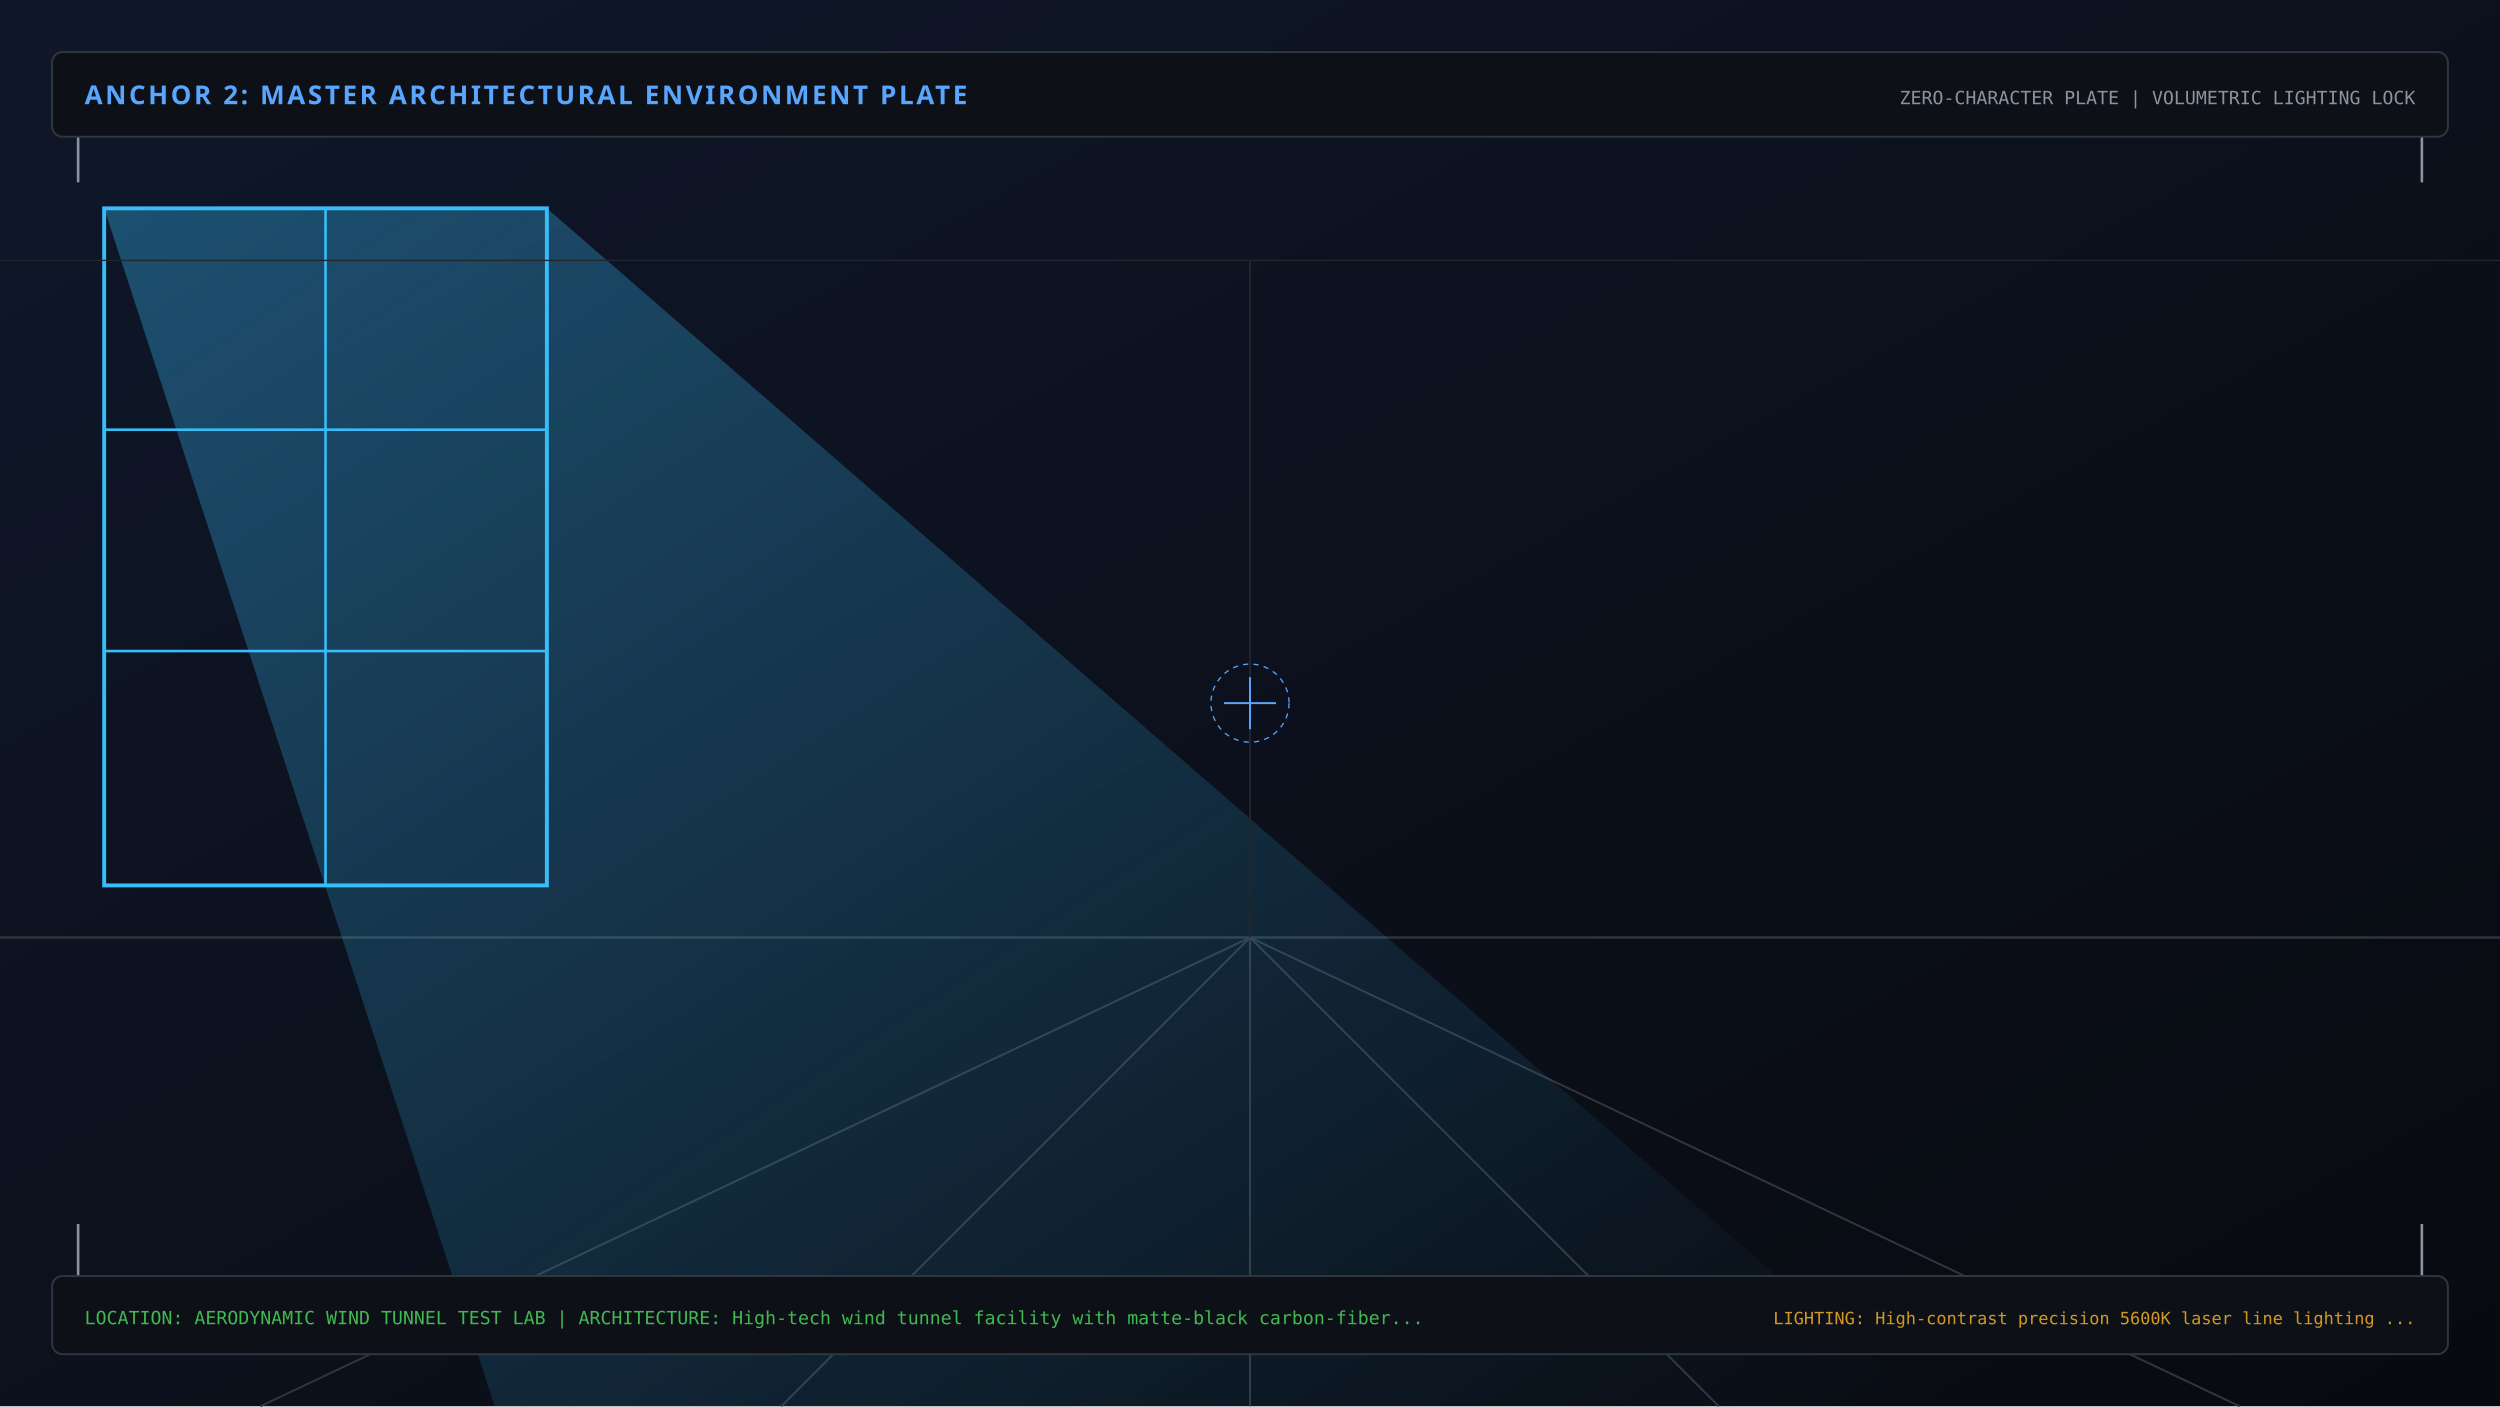
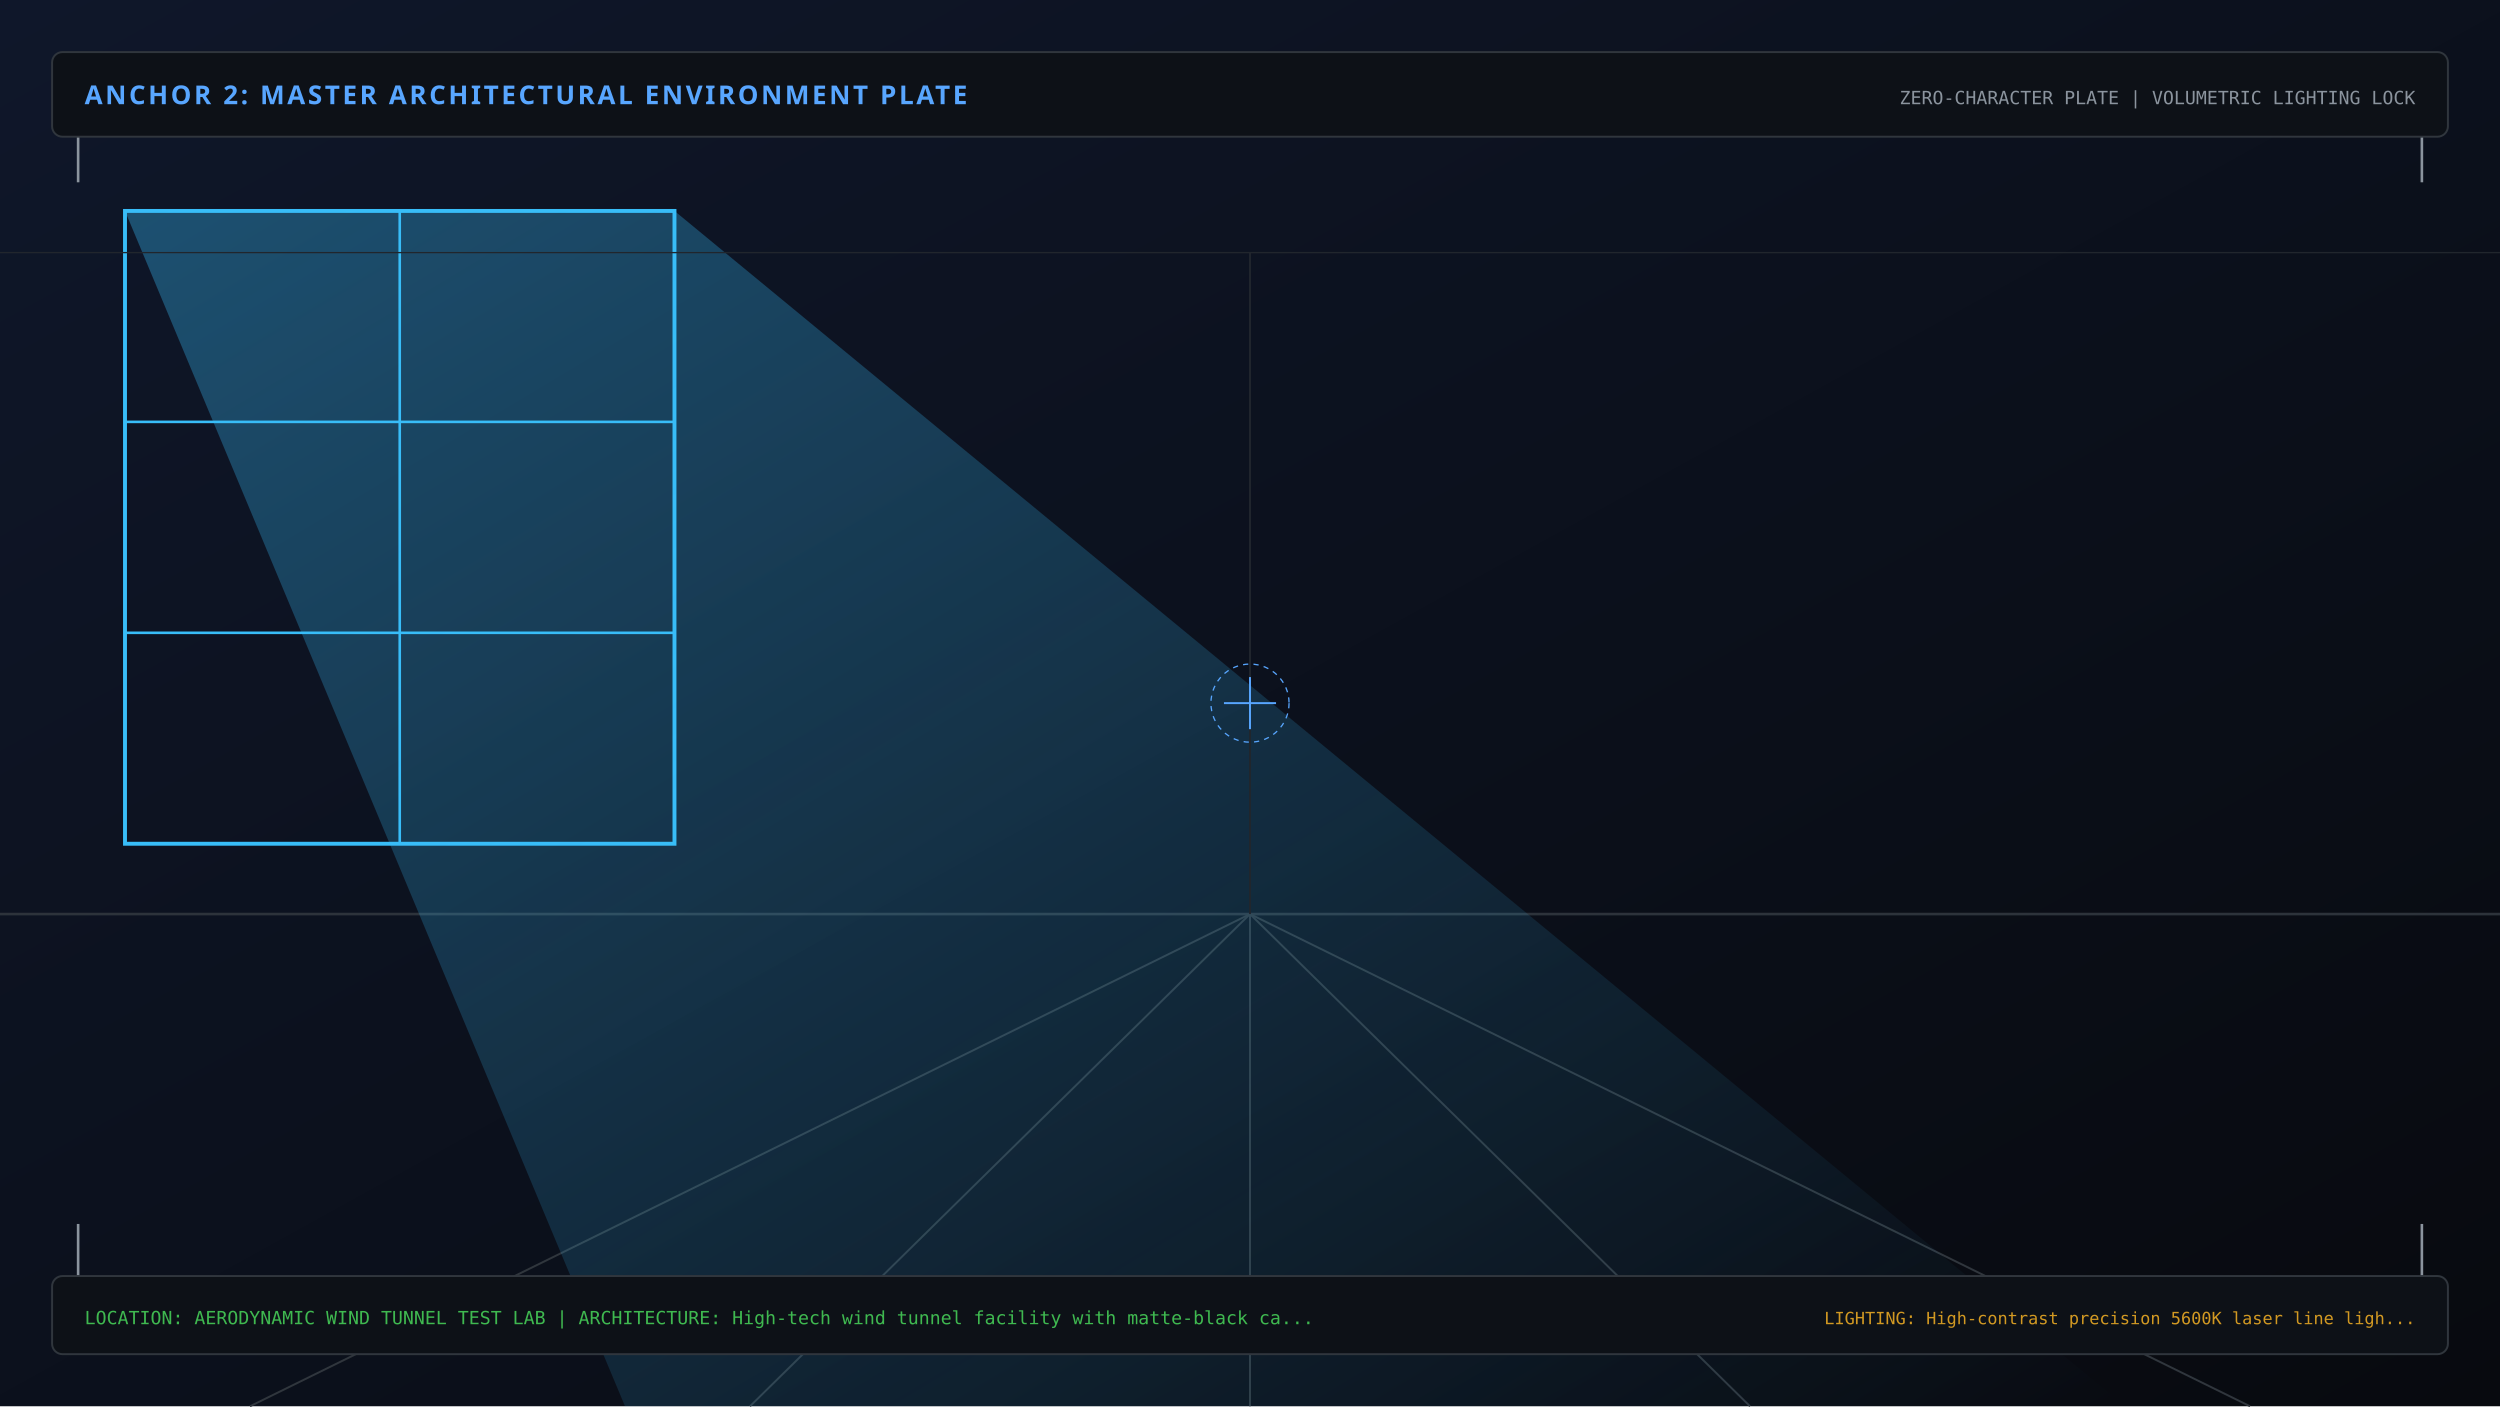
<svg xmlns="http://www.w3.org/2000/svg" viewBox="0 0 1920 1080" width="100%" height="100%">
  <defs>
    <linearGradient id="envGrad" x1="0%" y1="0%" x2="100%" y2="100%">
      <stop offset="0%" stop-color="#0F172A" />
      <stop offset="100%" stop-color="#080A0F" />
    </linearGradient>
    <linearGradient id="lightRay" x1="0%" y1="0%" x2="100%" y2="100%">
      <stop offset="0%" stop-color="#38BDF8" stop-opacity="0.35" />
      <stop offset="100%" stop-color="#38BDF8" stop-opacity="0.0" />
    </linearGradient>
  </defs>
  <rect width="1920" height="1080" fill="url(#envGrad)" />
-   <line x1="0" y1="720" x2="1920" y2="720" stroke="#2D333B" stroke-width="2" />
-   <line x1="960" y1="720" x2="200" y2="1080" stroke="#30363D" stroke-width="1.5" />
-   <line x1="960" y1="720" x2="600" y2="1080" stroke="#30363D" stroke-width="1.5" />
-   <line x1="960" y1="720" x2="960" y2="1080" stroke="#30363D" stroke-width="1.5" />
-   <line x1="960" y1="720" x2="1320" y2="1080" stroke="#30363D" stroke-width="1.5" />
-   <line x1="960" y1="720" x2="1720" y2="1080" stroke="#30363D" stroke-width="1.5" />
-   <rect x="80" y="160" width="340" height="520" fill="none" stroke="#38BDF8" stroke-width="3" />
-   <line x1="250" y1="160" x2="250" y2="680" stroke="#38BDF8" stroke-width="2" />
-   <line x1="80" y1="330" x2="420" y2="330" stroke="#38BDF8" stroke-width="2" />
-   <line x1="80" y1="500" x2="420" y2="500" stroke="#38BDF8" stroke-width="2" />
-   <polygon points="80,160 420,160 1480,1080 380,1080" fill="url(#lightRay)" />
-   <line x1="960" y1="200" x2="960" y2="720" stroke="#21262D" stroke-width="1.5" />
-   <line x1="0" y1="200" x2="1920" y2="200" stroke="#21262D" stroke-width="1" />
+   <line x1="0" y1="702" x2="1920" y2="702" stroke="#2D333B" stroke-width="2" />
+   <line x1="960" y1="702" x2="192" y2="1080" stroke="#30363D" stroke-width="1.5" />
+   <line x1="960" y1="702" x2="576" y2="1080" stroke="#30363D" stroke-width="1.5" />
+   <line x1="960" y1="702" x2="960" y2="1080" stroke="#30363D" stroke-width="1.5" />
+   <line x1="960" y1="702" x2="1344" y2="1080" stroke="#30363D" stroke-width="1.5" />
+   <line x1="960" y1="702" x2="1728" y2="1080" stroke="#30363D" stroke-width="1.5" />
+   <rect x="96" y="162" width="422" height="486" fill="none" stroke="#38BDF8" stroke-width="3" />
+   <line x1="307" y1="162" x2="307" y2="648" stroke="#38BDF8" stroke-width="2" />
+   <line x1="96" y1="324" x2="518" y2="324" stroke="#38BDF8" stroke-width="2" />
+   <line x1="96" y1="486" x2="518" y2="486" stroke="#38BDF8" stroke-width="2" />
+   <polygon points="96,162 518,162 1632,1080 480,1080" fill="url(#lightRay)" />
+   <line x1="960" y1="194" x2="960" y2="702" stroke="#21262D" stroke-width="1.5" />
+   <line x1="0" y1="194" x2="1920" y2="194" stroke="#21262D" stroke-width="1" />
  <circle cx="960" cy="540" r="30" fill="none" stroke="#58A6FF" stroke-width="1" stroke-dasharray="4,4" />
  <line x1="940" y1="540" x2="980" y2="540" stroke="#58A6FF" stroke-width="1.5" />
  <line x1="960" y1="520" x2="960" y2="560" stroke="#58A6FF" stroke-width="1.5" />
  <path d="M 60 140 L 60 80 L 120 80" fill="none" stroke="#8B949E" stroke-width="2" />
  <path d="M 1860 140 L 1860 80 L 1800 80" fill="none" stroke="#8B949E" stroke-width="2" />
  <path d="M 60 940 L 60 1000 L 120 1000" fill="none" stroke="#8B949E" stroke-width="2" />
  <path d="M 1860 940 L 1860 1000 L 1800 1000" fill="none" stroke="#8B949E" stroke-width="2" />
  <rect x="40" y="40" width="1840" height="65" rx="8" fill="#0D1117" stroke="#30363D" stroke-width="1.5" />
  <text x="65" y="80" font-family="'Space Grotesk', sans-serif" font-size="20" font-weight="700" fill="#58A6FF" letter-spacing="2">
    ANCHOR 2: MASTER ARCHITECTURAL ENVIRONMENT PLATE
  </text>
  <text x="1855" y="80" font-family="'JetBrains Mono', monospace" font-size="14" fill="#8B949E" text-anchor="end">
    ZERO-CHARACTER PLATE | VOLUMETRIC LIGHTING LOCK
  </text>
  <rect x="40" y="980" width="1840" height="60" rx="8" fill="#0D1117" stroke="#30363D" stroke-width="1.5" />
  <text x="65" y="1017" font-family="'JetBrains Mono', monospace" font-size="14" fill="#3FB950">
-     LOCATION: AERODYNAMIC WIND TUNNEL TEST LAB | ARCHITECTURE: High-tech wind tunnel facility with matte-black carbon-fiber...
+     LOCATION: AERODYNAMIC WIND TUNNEL TEST LAB | ARCHITECTURE: High-tech wind tunnel facility with matte-black ca...
  </text>
  <text x="1855" y="1017" font-family="'JetBrains Mono', monospace" font-size="13" fill="#D29922" text-anchor="end">
-     LIGHTING: High-contrast precision 5600K laser line lighting ...
+     LIGHTING: High-contrast precision 5600K laser line ligh...
  </text>
</svg>
